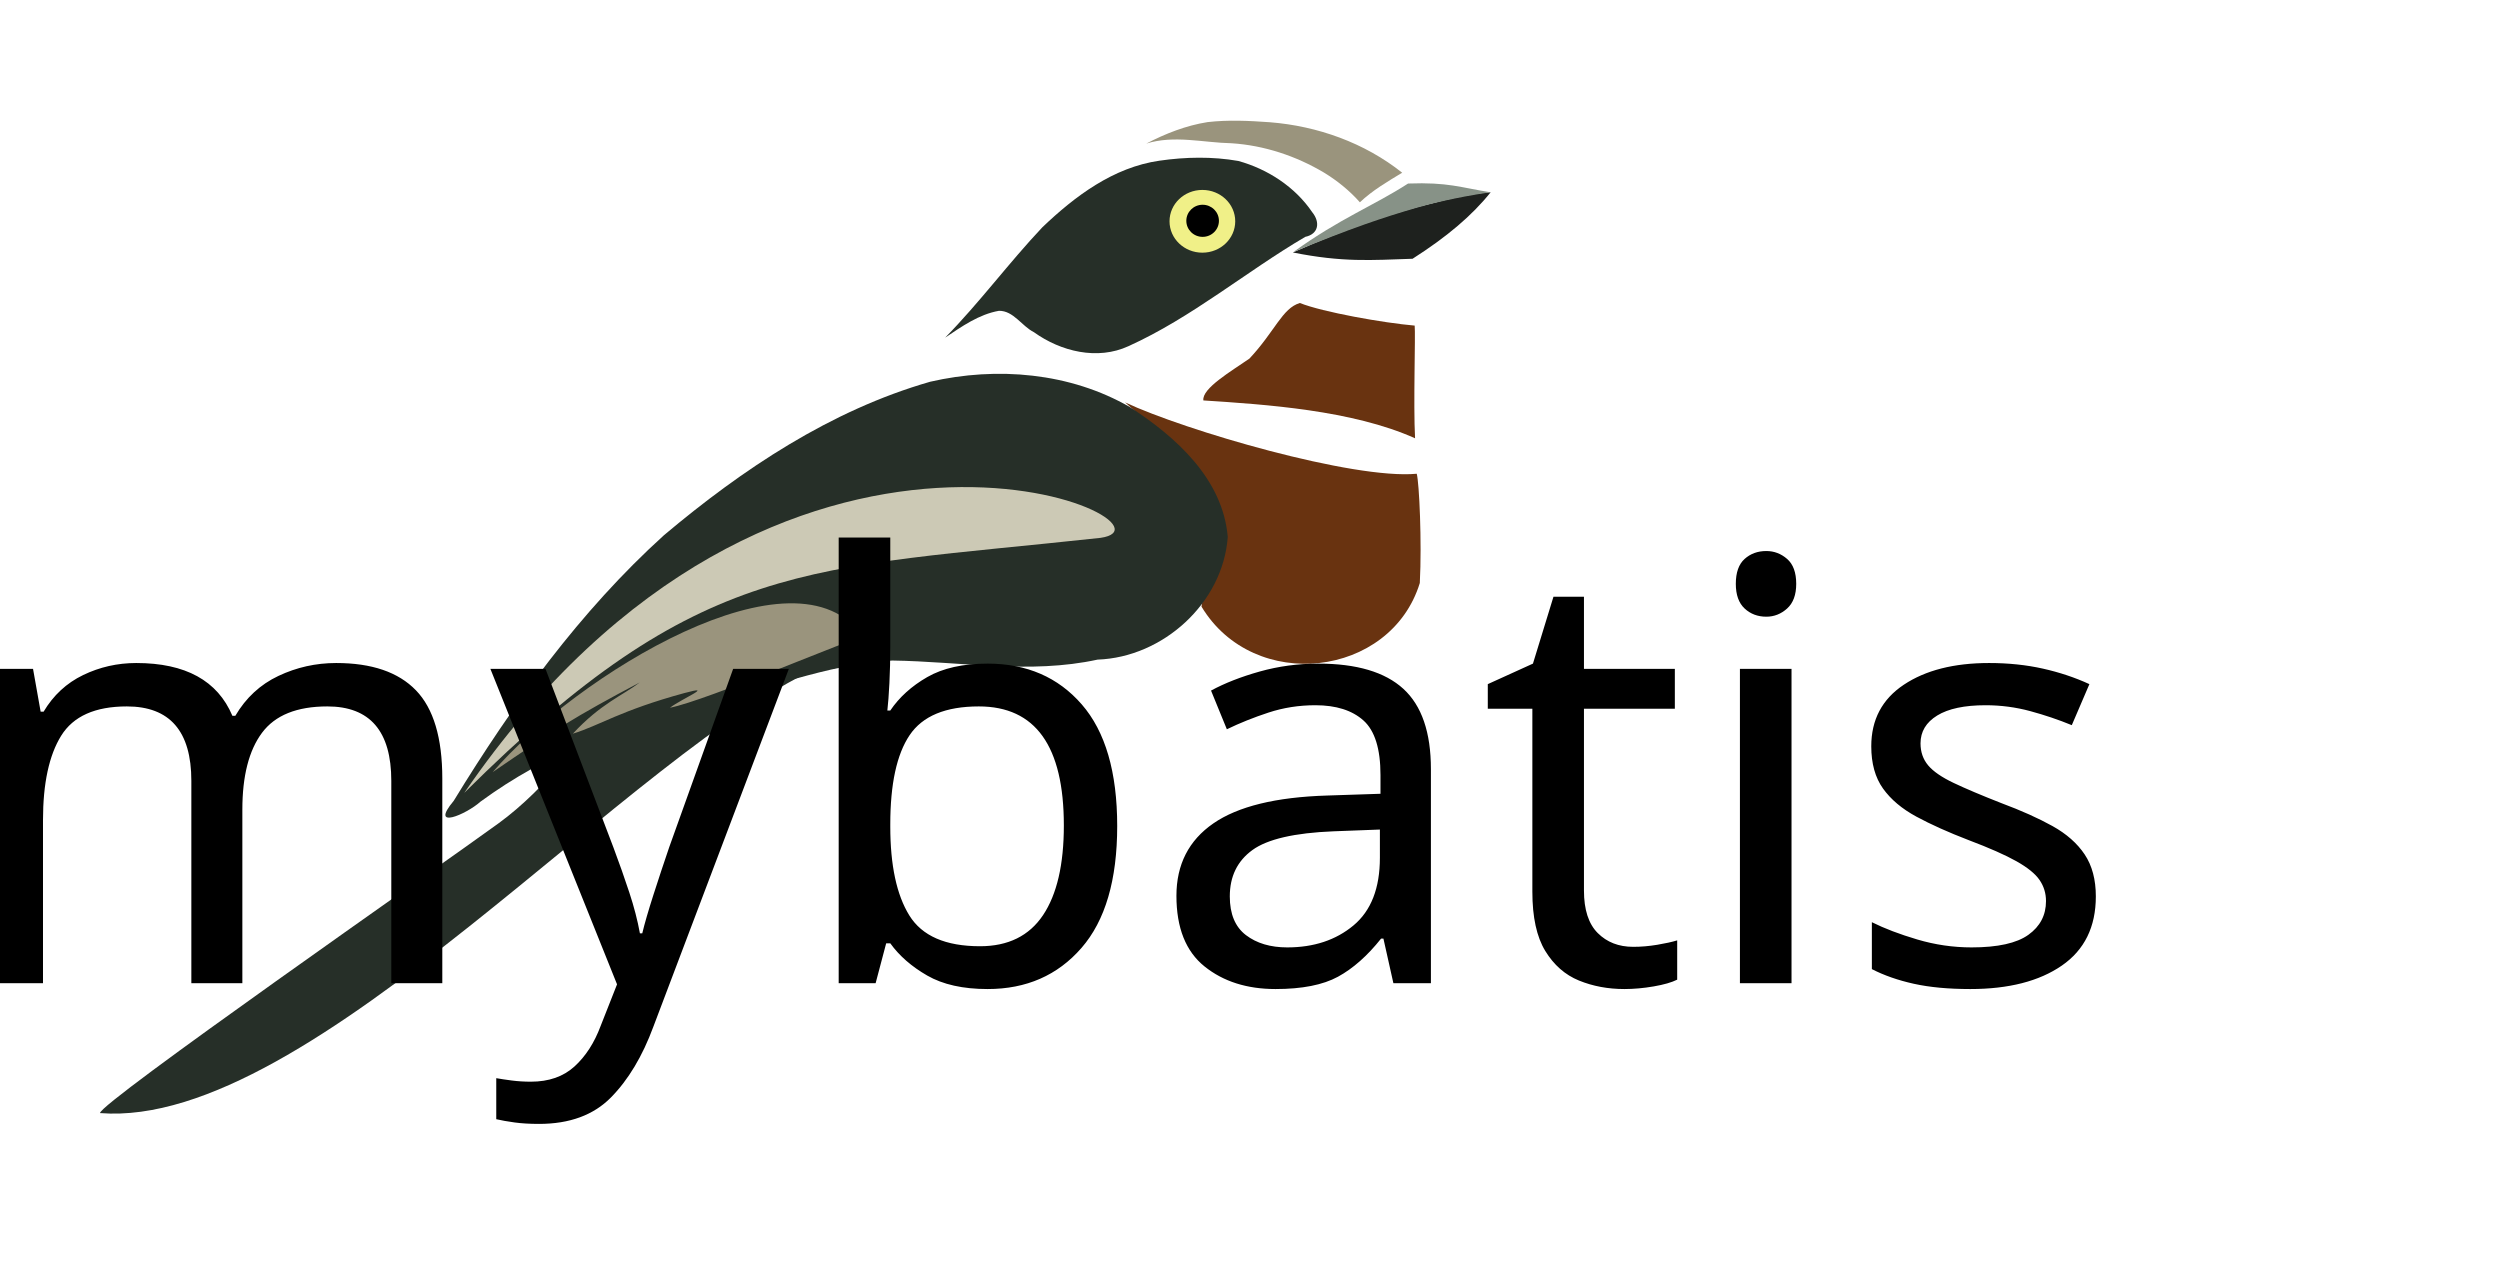
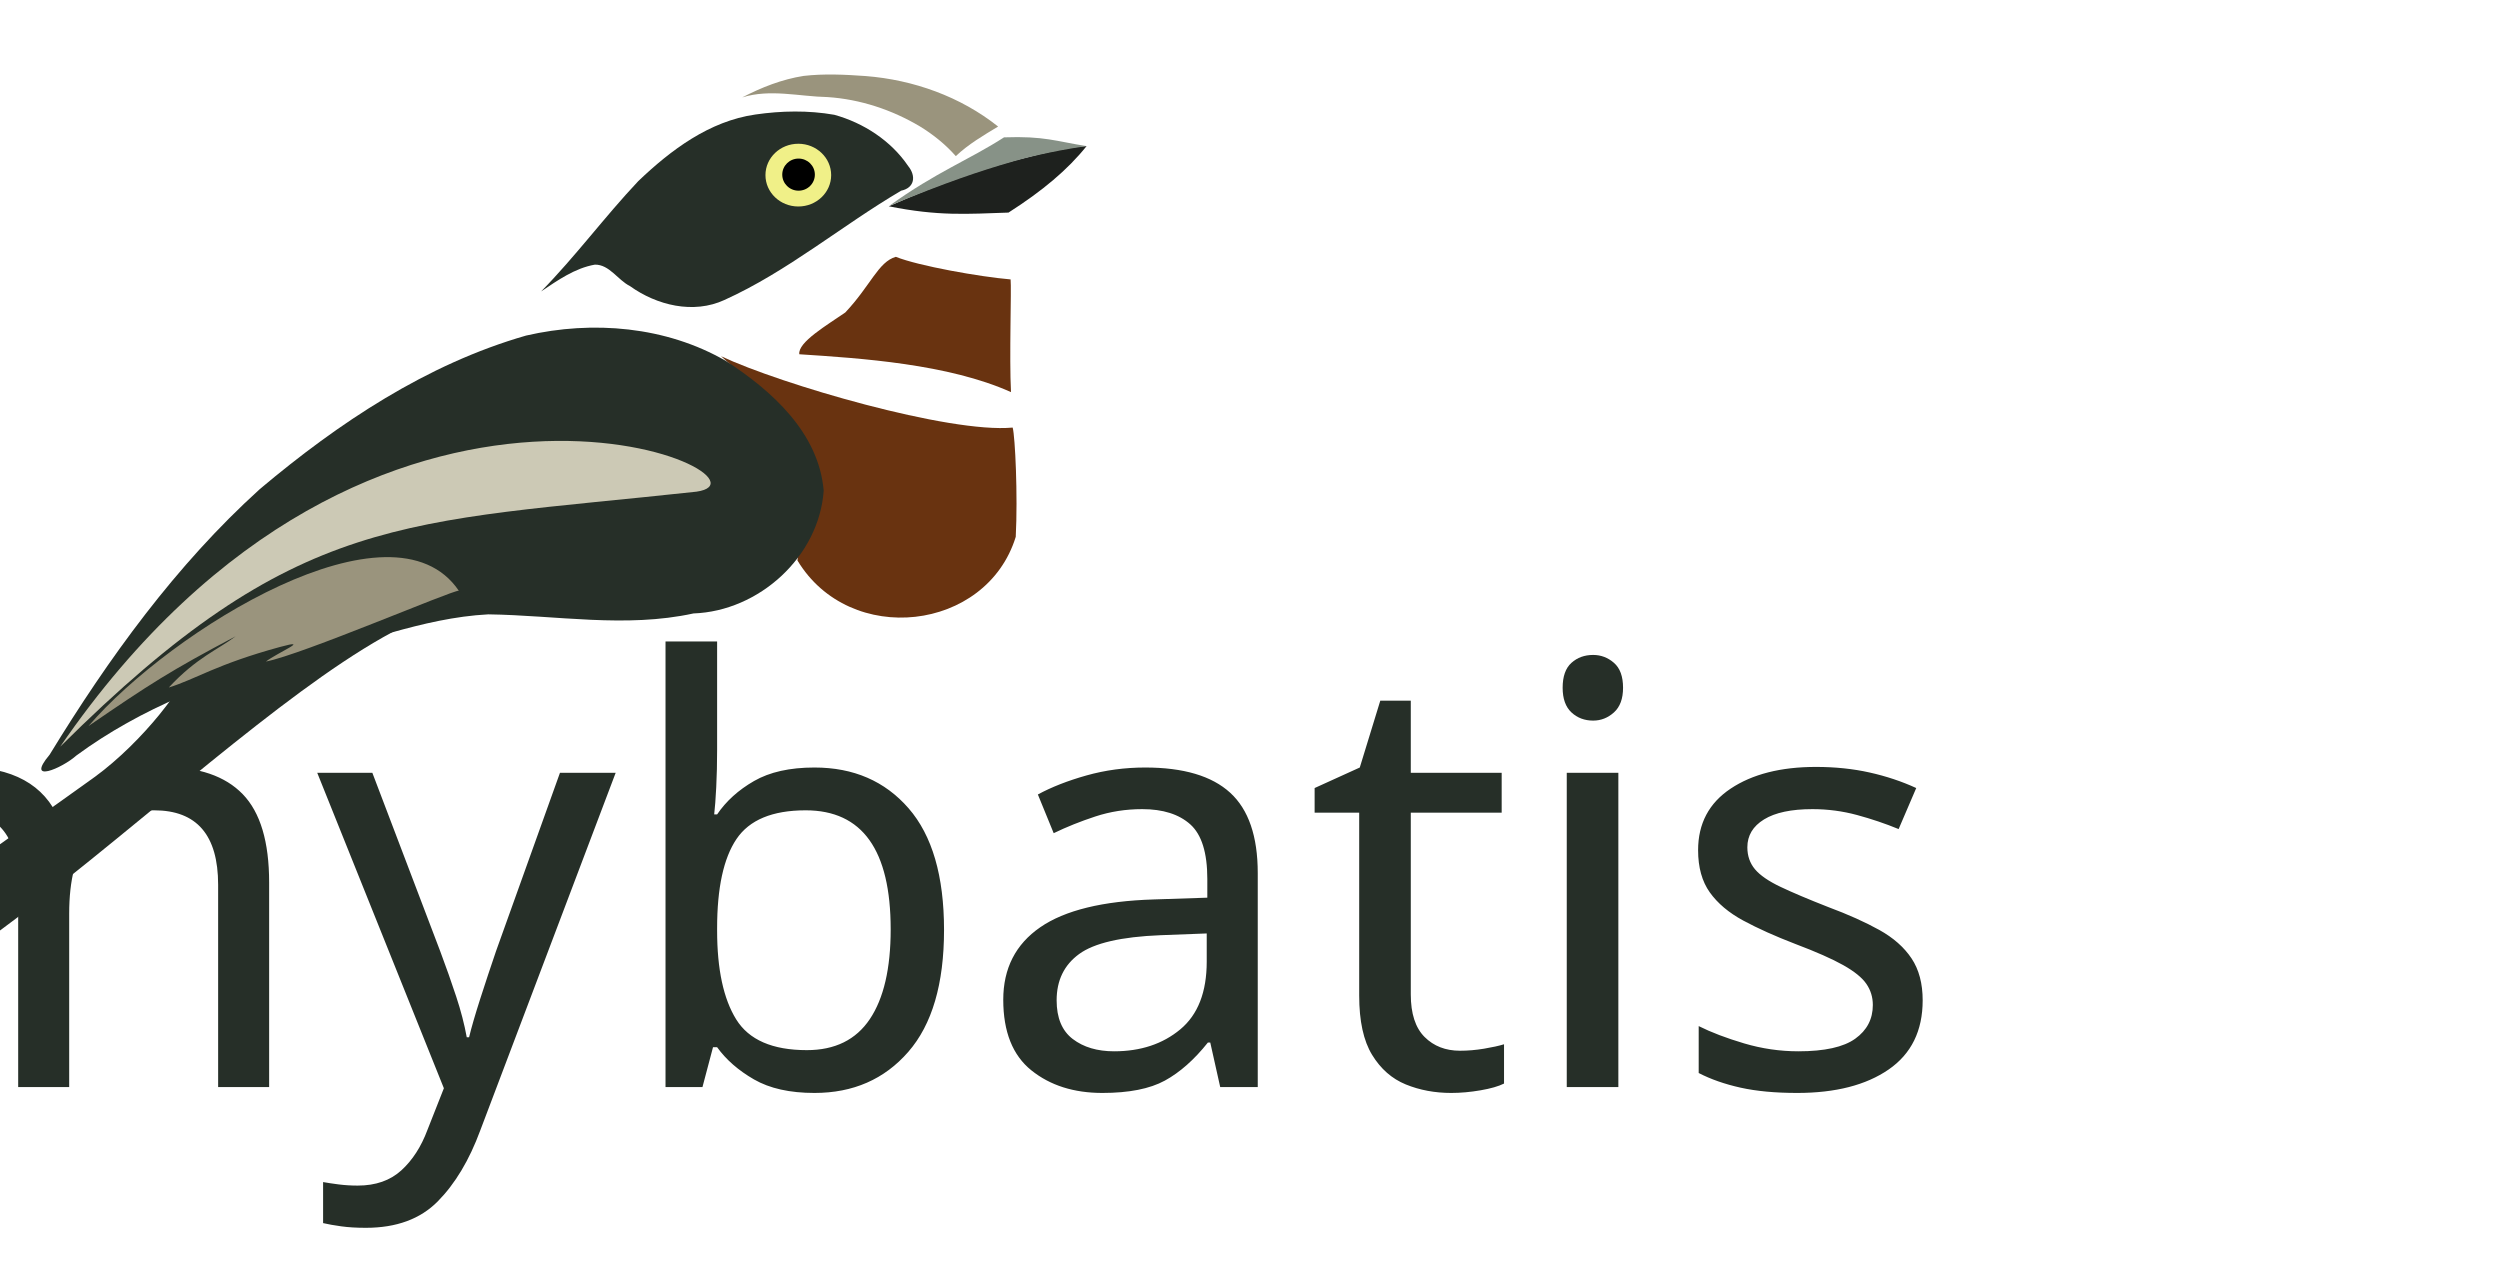
<svg xmlns="http://www.w3.org/2000/svg" width="990" height="505" id="svg2" version="1.0">
  <defs id="defs4">
    </defs>
  <g id="layer1" transform="translate(-31.74938,-81.64729)">
-     <g id="BirdBatis" transform="matrix(0.428474,0,0,0.428474,290.0398,209.1822)">
+     <g id="BirdBatis" transform="matrix(0.428474,0,0,0.428474,130.0298,190.8954)">
      <path style="fill:#9a947d;stroke:none" d="m 693.102,-138.023 c -34.791,-27.677 -78.249,-43.177 -122.376,-46.655 -19.075,-1.374 -38.372,-2.317 -57.411,-0.13 -19.917,3.131 -38.923,10.583 -56.727,19.878 25.748,-8.108 52.712,-0.824 78.942,-0.311 29.96,1.975 59.365,11.686 85.134,27.008 12.352,7.517 23.742,16.699 33.329,27.546 11.585,-10.968 25.529,-19.128 39.109,-27.336 z" id="HeadStripe" />
      <path style="fill:#262f28;fill-opacity:1" d="m 270.699,14.412 c 31.785,-32.37 58.761,-69.067 89.857,-102.014 30.226,-28.868 65.691,-55.427 108.161,-61.528 24.098,-3.483 48.966,-3.982 72.985,0.249 27.053,7.483 52.46,23.993 68.295,47.407 7.495,9.256 5.893,20.136 -6.496,22.733 -55.188,32.443 -104.739,74.475 -163.342,101.012 -28.758,13.27 -62.546,4.948 -87.355,-12.865 -11.302,-5.644 -18.936,-19.982 -32.381,-19.798 -18.435,3.212 -34.494,14.551 -49.724,24.803 z" id="EyeMask" />
      <path id="Chest" d="m 709.391,241.178 c 1.985,-38.051 -0.554,-92.569 -2.834,-100.982 -58.618,5.505 -214.28,-40.012 -269.549,-65.956 78.383,69.915 68.751,58.597 87.16,103.174 17.874,21.777 -13.918,61.377 -16.532,85.596 48.401,80.398 174.788,65.748 201.754,-21.832 z" style="fill:#693310;fill-opacity:1;stroke:none" />
      <path id="Beard" d="M 704.998,107.418 C 703.331,75.661 705.511,12.028 704.647,3.271 676.164,0.838 619.583,-9.173 598.542,-17.61 c -16.257,4.709 -23.105,26.353 -46.665,51.421 -16.607,11.509 -44.137,27.58 -42.514,38.631 57.158,3.692 137.679,8.965 195.634,34.975 z" style="fill:#693310" />
      <path id="TailUpper" d="m 159.25,316.63 c -177.258,76.168 -474.146,430.002 -669.584,414.448 -1.934,-8.329 311.707,-226.637 368.31,-267.839 44.544,-32.373 86.974,-87.802 87.677,-104.476 28.372,-10.782 180.423,-43.057 213.597,-42.134 z" style="fill:#262f28;fill-opacity:1;stroke:none" />
      <g id="Beak" transform="matrix(-1.278512,0,0,1.278512,728.7488,-140.2029)">
        <path style="fill:#1e211e" d="m 106.925,59.359 c -36.118,7.238 -56.372,5.545 -86.549,4.547 -24.463,-15.64 -42.777,-30.942 -56.445,-48.064 10.282,0.444 26.446,3.735 50.502,10.039 24.056,6.304 54.932,16.693 92.493,33.477 z" id="BeakLower" />
        <path id="BeakUpper" d="M 106.466,58.97 C 72.681,34.597 48.995,25.886 23.619,9.524 -5.397,8.454 -14.165,12.391 -35.864,15.827 c 27.277,4.06 45.43,8.907 53.795,11.35 23.871,6.971 46.672,14.562 88.535,31.793 z" style="fill:#879287;fill-opacity:1" />
      </g>
      <g id="Eye" transform="matrix(-1.278512,0,0,1.278512,728.7488,-140.2029)">
        <path style="fill:#f0f088;fill-opacity:1;stroke:none" id="path2541" d="m 202.143,38.612 c 0,12.525 -10.633,22.679 -23.75,22.679 -13.117,0 -23.75,-10.154 -23.75,-22.679 0,-12.525 10.633,-22.679 23.75,-22.679 13.117,0 23.75,10.154 23.75,22.679 z" transform="translate(-6.071427,-1.785711)" />
        <path style="fill:#000000;fill-opacity:1;stroke:none" id="path2543" d="m 187.143,39.326 c 0,6.41 -5.277,11.607 -11.786,11.607 -6.509,0 -11.786,-5.197 -11.786,-11.607 0,-6.41 5.277,-11.607 11.786,-11.607 6.509,0 11.786,5.197 11.786,11.607 z" transform="translate(-3.214286,-2.857143)" />
      </g>
      <g id="Wing" transform="matrix(-1.278512,0,0,1.278512,728.7488,-140.2029)">
        <path style="fill:#262f28;fill-opacity:1" d="m 224.611,171.184 c -33.143,21.468 -67.146,51.944 -70.641,93.832 3.471,47.757 46.785,86.973 94.121,88.663 49.012,10.699 99.019,1.343 148.384,0.658 48.115,2.53 92.888,22.096 139.573,32.137 56.259,13.997 111.205,35.426 158.205,69.948 10.05,9.066 37.3,20.83 19.269,-0.652 C 670.904,386.056 622.302,318.783 561.523,263.739 504.722,215.97 441.029,173.459 369.098,152.805 320.884,141.695 267.922,146.141 224.611,171.184 z" id="WingBackground" />
        <path style="fill:#9a947d;stroke:none" d="m 685.43,435.076 c -43.425,-29.826 -59.892,-40.353 -106.408,-64.91 12.35,9.44 28.173,15.246 48.362,37.054 -19.453,-6.016 -34.278,-16.744 -80.542,-29.351 -23.132,-6.304 1.941,4.096 10.352,10.591 -26.439,-5.121 -134.523,-51.525 -139.445,-51.219 47.904,-70.54 207.797,28.295 267.68,97.836 z" id="WingTip" />
        <path style="fill:#f5efd7;fill-opacity:0.803;fill-rule:evenodd;stroke:none" d="M 245.922,265.652 C 458.628,288.783 534.148,279.308 705.899,450.005 477.769,117.873 176.207,255.763 245.922,265.652 z" id="WingStripe" />
      </g>
      <path style="fill:#000000;fill-opacity:0" id="path3153" d="m 476.962,-180.291 c 23.644,-9.32 48.359,-15.699 72.725,-22.824 36.017,-10.904 72.569,-19.622 109.419,-27.143 13.356,-2.708 26.747,-5.349 40.361,-6.27 3.337,-0.172 6.69,-0.299 10.031,-0.147 1.154,0.043 2.309,0.044 3.463,0.038 0.666,-0.018 1.331,-0.018 1.996,-0.012 3.574,0.109 7.15,0.106 10.726,0.111 4.367,0.012 8.734,-0.012 13.101,-0.03 4.062,-0.466 5.716,0.359 9.206,2.145 4.006,2.098 7.548,4.604 10.742,7.806 3.389,3.464 6.206,7.472 8.289,11.843 1.356,2.363 1.359,5.092 1.978,7.649 0.472,1.758 1.582,2.906 3.036,3.933 2.548,1.376 5.267,2.011 8.115,2.486 0.458,0.063 0.916,0.126 1.374,0.189 0,0 -25.96,18.186 -25.96,18.186 l 0,0 c -0.46,-0.097 -0.92,-0.194 -1.38,-0.291 -3.184,-0.756 -6.35,-1.74 -9.045,-3.664 -1.762,-1.533 -3.276,-3.239 -3.982,-5.511 -0.888,-2.386 -0.425,-5.1 -1.64,-7.439 -1.794,-4.097 -4.419,-7.766 -7.627,-10.885 -3.055,-2.885 -6.524,-5.057 -10.317,-6.87 -2.709,-1.228 -5.423,-1.05 -8.363,-0.999 -4.339,-0.018 -8.679,-0.042 -13.018,-0.03 -3.678,0.006 -7.356,0.006 -11.033,0.113 -0.665,0.003 -1.33,0.006 -1.995,-0.027 -1.172,-0.03 -2.344,-0.064 -3.515,-0.13 -3.117,-0.124 -6.237,-0.082 -9.352,0.079 -12.967,0.846 -25.782,3.064 -38.551,5.403 -36.465,6.926 -72.521,15.56 -108.035,26.423 -25.411,7.669 -51.196,14.728 -75.533,25.454 0,0 24.784,-19.587 24.784,-19.587 z" />
-       <text xml:space="preserve" style="font-size:541.92px;font-style:normal;font-variant:normal;font-weight:normal;font-stretch:semi-condensed;text-align:center;line-height:125%;writing-mode:lr-tb;text-anchor:middle;fill:#000000;fill-opacity:1;stroke:none;font-family:Aegyptus;-inkscape-font-specification:Aegyptus Semi-Condensed" x="844.022" y="611.012" id="text2833">
-         <tspan id="tspan2835" x="844.022" y="611.012">mybatis</tspan>
+       <text xml:space="preserve" style="font-size:541.92px;font-style:normal;font-variant:normal;font-weight:normal;font-stretch:semi-condensed;text-align:center;line-height:125%;writing-mode:lr-tb;text-anchor:middle;fill:#262f28;fill-opacity:1;stroke:none;font-family:Aegyptus;-inkscape-font-specification:Aegyptus Semi-Condensed" x="1057.417" y="749.719" id="text2833">
+         <tspan id="tspan2835" x="1057.417" y="749.719">mybatis</tspan>
      </text>
    </g>
  </g>
</svg>
